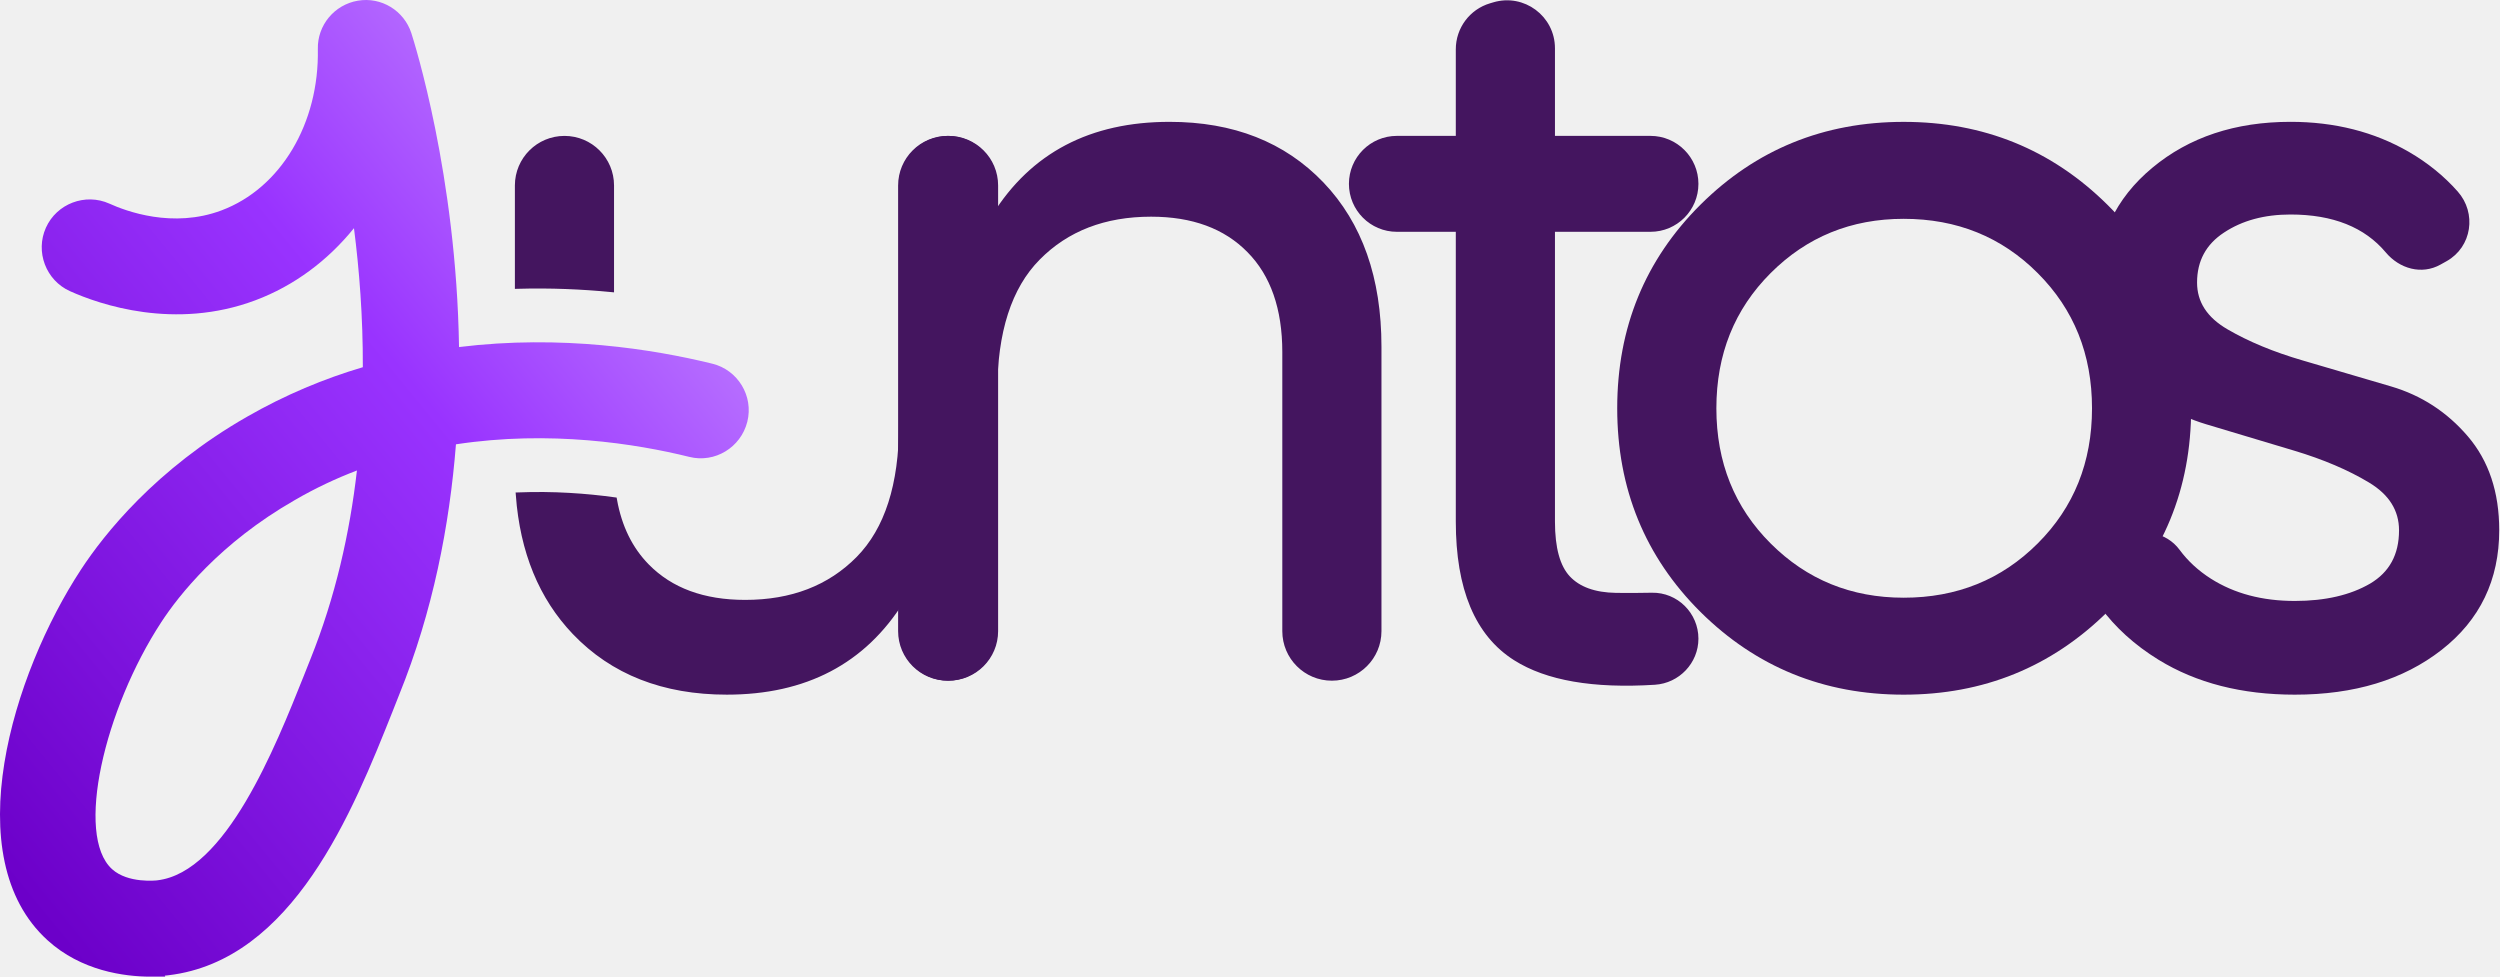
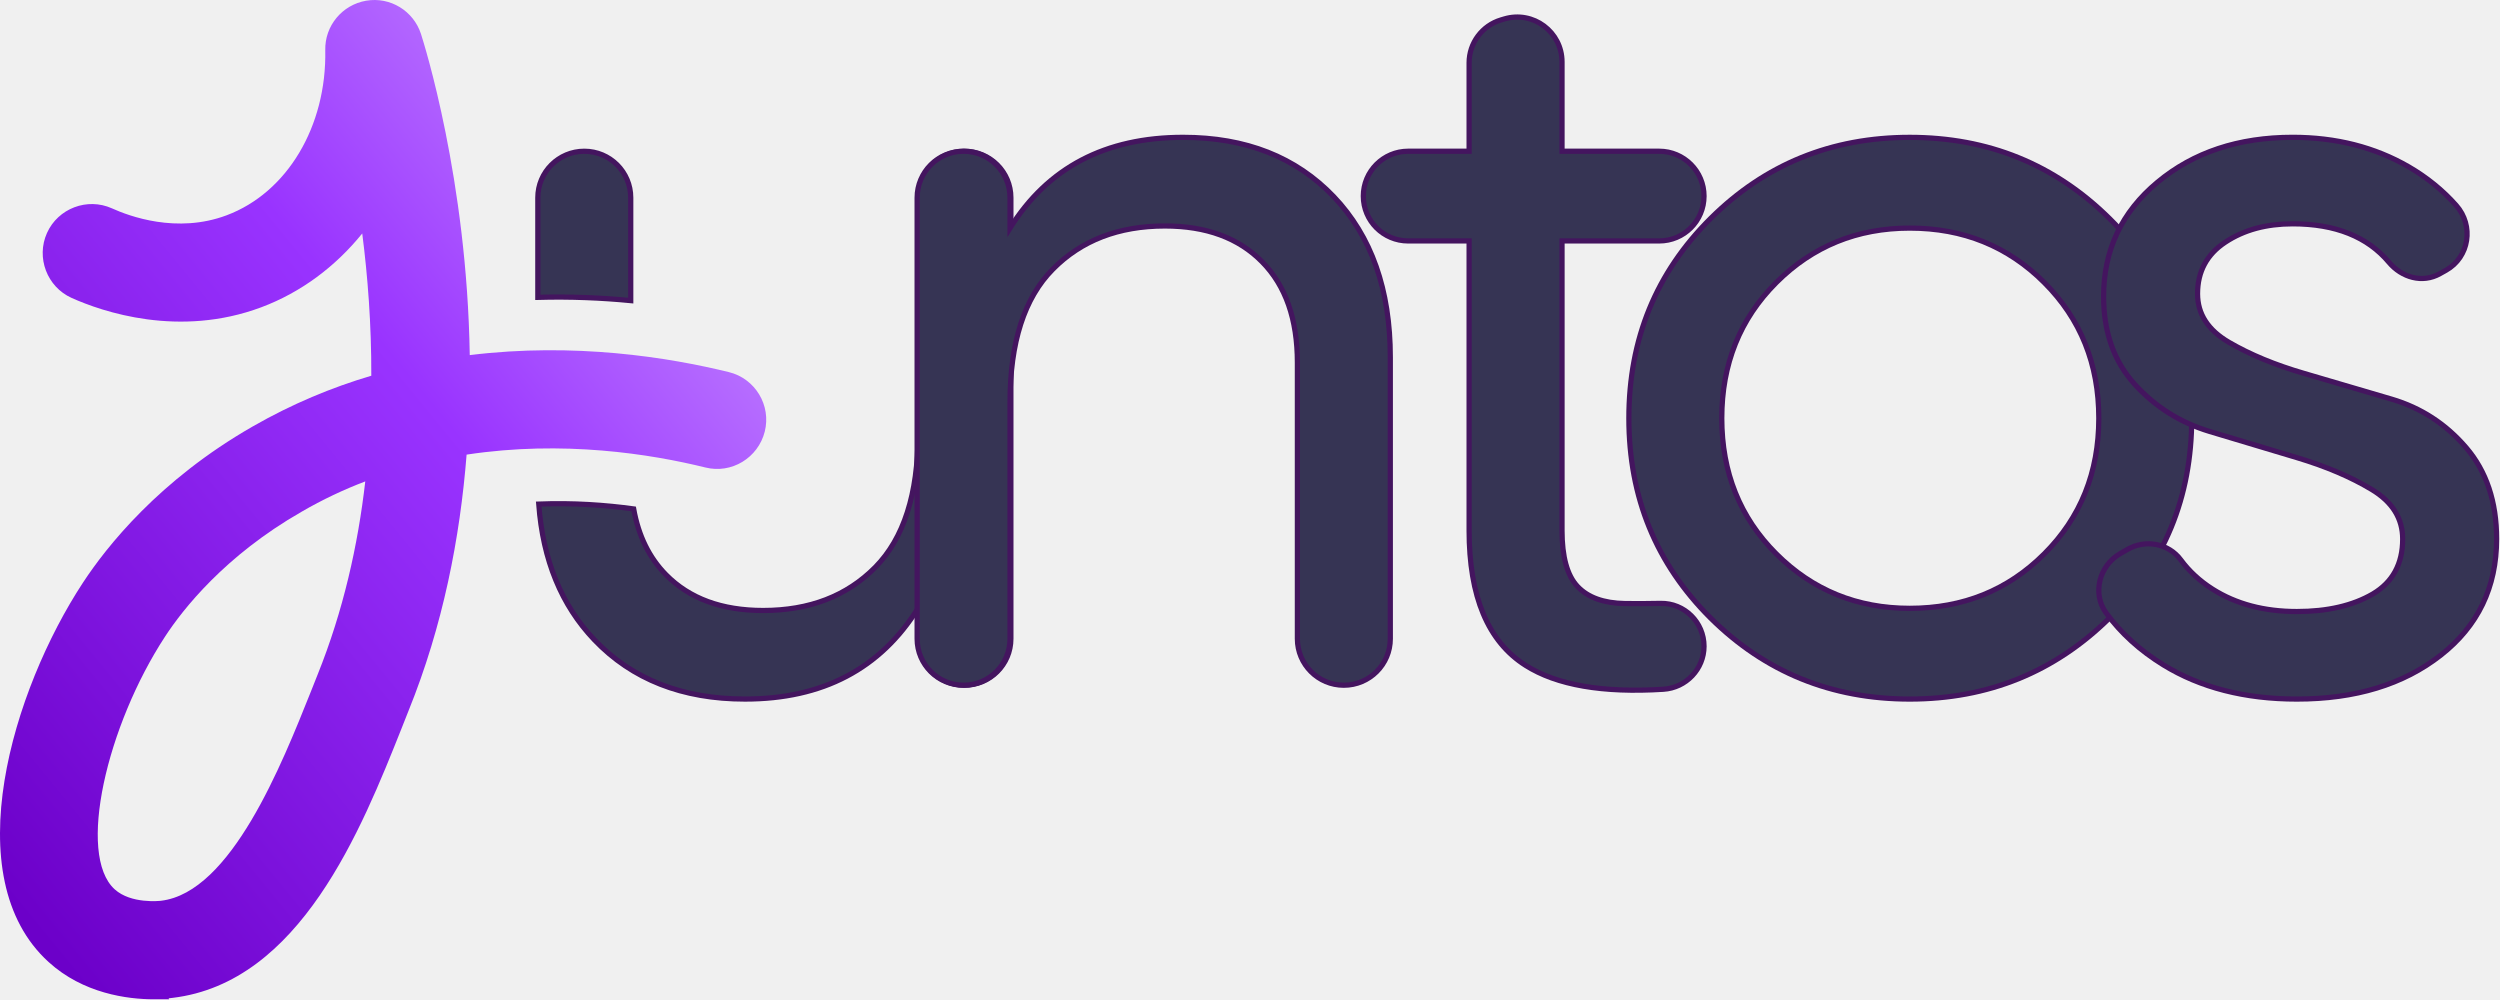
- <svg xmlns="http://www.w3.org/2000/svg" width="2803" height="1095" viewBox="0 0 2803 1095" fill="none">
-   <g clip-path="url(#clip0_40001672_339)">
-     <path d="M401.158 0.78C427.51 -3.761 452.998 11.934 461.207 37.138C464.649 48.008 511.651 196.35 514.667 389.116C629.466 374.97 732.662 391.576 798.495 407.733C827.307 414.711 845.154 444.103 837.869 472.927C830.595 501.715 801.487 519.504 772.699 512.23C713.241 497.54 616.787 482.105 511.214 498.167C504.046 589.074 485.418 685.492 447.498 779.084L440.189 797.583C395.67 909.531 328.631 1076.75 189.03 1093.44C187.906 1093.6 186.475 1093.77 184.748 1093.91L185.292 1095H168.568C139.567 1095 91.085 1088.65 53.225 1054.14C-48.741 961.442 13.768 755.902 90.932 638.395C116.527 599.364 174.245 526.056 276.933 467.273C319.95 442.589 363.452 424.552 406.8 411.707C407.001 355.218 402.814 302.242 396.876 255.819C367.508 292.118 329.837 320.398 286.194 336.732C196.067 370.476 112.02 341.522 78.465 326.454C51.475 314.33 39.363 282.266 51.486 255.275C63.622 228.284 95.674 216.173 122.665 228.308C141.234 236.729 193.666 256.446 248.345 235.89C314.686 211.004 357.987 138.406 356.367 54.974C355.752 28.351 374.818 5.322 401.158 0.78ZM400.188 527.511C376.769 536.429 353.398 547.393 330.334 560.806C246.323 608.944 200.313 667.739 180.904 697.438C117.035 795.063 83.894 936.569 125.634 974.476C143.6 990.799 175.511 987.132 176.197 987.049L176.28 987.037L176.398 987.025C253.242 977.93 308.879 837.111 340.47 758.138L348.04 739.072C376.083 669.312 392.216 597.318 400.188 527.511Z" fill="url(#paint0_linear_40001672_339)" />
-     <path d="M580.246 207.939C580.246 178.879 603.842 155.33 632.903 155.33C661.963 155.33 685.5 178.879 685.5 207.939V324.524C652.678 321.354 617.314 319.793 580.246 320.834V207.939ZM1010.91 207.939C1010.91 178.879 1034.46 155.33 1063.52 155.33C1092.57 155.33 1116.13 178.879 1116.13 207.939V707.632C1116.13 736.693 1092.58 760.23 1063.52 760.23C1034.46 760.23 1010.91 736.693 1010.91 707.632V673.096C968.18 741.625 902.785 775.889 814.894 775.889C743.988 775.889 687.073 753.547 644.375 708.839C607.036 669.701 585.994 618.476 581.275 555.02C620.578 553.495 657.137 556.156 688.824 560.508C694.264 590.965 706.447 615.803 725.371 635.022C751.971 662.06 788.696 675.556 835.474 675.556C887.941 675.556 930.284 659.234 962.574 626.542C994.768 593.851 1010.91 543.619 1010.91 475.906V207.939Z" fill="#44155F" stroke="#44155F" stroke-width="5.914" stroke-miterlimit="10" />
-     <path d="M1311.2 139.574C1382.19 139.574 1438.98 161.917 1481.81 206.72C1524.54 251.523 1545.94 312.151 1545.94 388.746V707.619C1545.94 736.679 1522.34 760.228 1493.28 760.228C1464.22 760.228 1440.68 736.679 1440.68 707.619V394.849C1440.68 345.647 1427.35 307.526 1400.72 280.583C1374.13 253.486 1337.39 239.991 1290.61 239.991C1238.15 239.991 1195.81 256.36 1163.61 289.004C1131.32 321.613 1115.17 371.845 1115.17 439.558V707.619C1115.17 736.679 1091.62 760.228 1062.56 760.228C1033.5 760.228 1009.92 736.679 1009.92 707.619V207.973C1009.92 178.913 1033.5 155.317 1062.56 155.317C1091.62 155.317 1115.17 178.913 1115.17 207.973V242.368C1157.92 173.839 1223.3 139.574 1311.2 139.574Z" fill="#44155F" stroke="#44155F" stroke-width="5.914" stroke-miterlimit="10" />
-     <path d="M1850.51 256.943H1740.46V584.769C1740.46 614.645 1746.24 635.805 1757.95 648.283C1769.69 660.785 1787.59 667.29 1811.81 667.692C1823.88 667.881 1837.28 667.834 1852.12 667.515C1879.17 666.983 1901.32 689.041 1901.32 716.091C1901.32 741.828 1880.96 763.176 1855.27 764.797C1786.51 769.138 1734.53 760.125 1699.28 737.794C1656.54 710.792 1635.2 659.803 1635.2 584.769V256.943H1566.18C1538.1 256.943 1515.37 234.199 1515.37 206.132C1515.37 178.1 1538.1 155.308 1566.18 155.308H1635.2V55.211C1635.2 32.786 1649.9 12.963 1671.43 6.553L1675.06 5.476C1707.67 -4.293 1740.46 20.095 1740.46 54.135V155.308H1850.51C1878.58 155.308 1901.32 178.1 1901.32 206.132C1901.32 234.199 1878.58 256.943 1850.51 256.943Z" fill="#44155F" stroke="#44155F" stroke-width="5.914" stroke-miterlimit="10" />
-     <path d="M2134.37 673.106C2194.83 673.106 2245.64 652.526 2286.77 611.401C2327.94 570.324 2348.52 519.016 2348.52 457.796C2348.52 396.446 2327.94 345.28 2286.77 304.108C2245.64 262.936 2194.83 242.391 2134.37 242.391C2074.72 242.391 2024.31 262.936 1983.14 304.108C1941.98 345.28 1921.44 396.446 1921.44 457.796C1921.44 519.016 1941.98 570.324 1983.14 611.401C2024.31 652.526 2074.72 673.106 2134.37 673.106ZM2360.63 684.058C2298.51 745.266 2223.08 775.899 2134.37 775.899C2045.66 775.899 1970.45 745.266 1908.7 684.058C1847.08 622.696 1816.18 547.272 1816.18 457.796C1816.18 368.19 1847.08 292.895 1908.7 231.545C1970.45 170.184 2045.66 139.598 2134.37 139.598C2223.08 139.598 2298.51 170.184 2360.63 231.545C2422.74 292.895 2453.77 368.19 2453.77 457.796C2453.77 547.272 2422.74 622.696 2360.63 684.058Z" fill="#44155F" stroke="#44155F" stroke-width="5.914" stroke-miterlimit="10" />
-     <path d="M2460.39 316.789C2460.39 339.759 2472.33 358.056 2496.05 371.823C2519.77 385.638 2548.12 397.43 2580.99 406.987C2613.87 416.721 2646.87 426.36 2680.15 436.13C2713.42 445.959 2741.58 464.161 2764.64 491.069C2787.65 517.942 2799.17 552.384 2799.17 594.443C2799.17 649.299 2778 693.286 2735.67 726.344C2693.34 759.438 2639.06 775.902 2572.92 775.902C2514.03 775.902 2463.62 762.986 2421.69 737.202C2395.24 720.915 2373.57 701.27 2356.75 678.265C2340.7 656.242 2349.13 624.674 2372.76 611.131L2381.02 606.377C2401.33 594.715 2427.48 599.375 2441.38 618.216C2450.84 631.037 2462.82 642.12 2477.34 651.357C2504.03 668.27 2535.83 676.739 2572.92 676.739C2607.59 676.739 2636.25 670.056 2658.89 656.869C2681.41 643.551 2692.75 622.793 2692.75 594.62C2692.75 571.308 2681.05 552.514 2657.58 538.427C2634.18 524.352 2606.02 512.335 2573.15 502.459C2540.36 492.642 2507.26 482.683 2473.98 472.725C2440.71 462.683 2412.46 444.882 2389 419.098C2365.68 393.219 2353.97 360.209 2353.97 319.841C2353.97 267.468 2374.34 224.227 2415.09 190.364C2455.78 156.514 2506.77 139.553 2568.12 139.553C2617.31 139.553 2661.04 150.73 2699.35 172.836C2720.11 184.9 2738.14 199.471 2753.34 216.645C2773.66 239.52 2768.41 275.227 2741.77 290.201L2734.87 294.057C2715.17 305.139 2691.77 298.457 2677.23 281.141C2652.88 252.128 2616.46 237.544 2568.12 237.544C2538.26 237.544 2512.86 244.416 2491.88 258.314C2470.93 272.081 2460.39 291.597 2460.39 316.789Z" fill="#44155F" stroke="#44155F" stroke-width="5.914" stroke-miterlimit="10" />
-   </g>
+ <svg xmlns="http://www.w3.org/2000/svg" width="2832" height="1132" viewBox="0 0 2832 1132" fill="none">
+   <path d="M414.777 0.807C442.024 -3.889 468.378 12.337 476.865 38.393C480.424 49.63 529.022 202.985 532.141 402.264C650.837 387.641 757.536 404.808 825.604 421.51C855.394 428.724 873.848 459.109 866.315 488.907C858.794 518.668 828.698 537.058 798.932 529.538C737.456 514.352 637.727 498.395 528.57 515C521.159 608.979 501.898 708.655 462.691 805.41L455.134 824.533C409.103 940.264 339.788 1113.13 195.447 1130.39C194.286 1130.56 192.806 1130.73 191.02 1130.88L191.583 1132H174.291C144.305 1132 94.178 1125.43 55.032 1089.75C-50.395 993.93 14.236 781.444 94.019 659.966C120.483 619.616 180.161 543.832 286.335 483.062C330.812 457.544 375.791 438.897 420.611 425.619C420.819 367.221 416.49 312.455 410.35 264.463C379.985 301.989 341.036 331.224 295.91 348.11C202.724 382.994 115.823 353.062 81.129 337.484C53.222 324.952 40.7 291.803 53.234 263.901C65.782 235.998 98.923 223.477 126.83 236.023C146.029 244.728 200.241 265.111 256.777 243.86C325.37 218.134 370.141 143.083 368.466 56.832C367.83 29.308 387.543 5.502 414.777 0.807ZM413.775 545.336C389.561 554.555 365.396 565.89 341.549 579.755C254.685 629.521 207.114 690.302 187.046 721.005C121.008 821.929 86.742 968.216 129.899 1007.4C148.475 1024.28 181.469 1020.49 182.179 1020.4L182.264 1020.39L182.387 1020.38C261.84 1010.97 319.365 865.397 352.03 783.755L359.856 764.045C388.852 691.928 405.532 617.501 413.775 545.336Z" fill="url(#paint0_linear_40001674_292)" />
+   <path d="M609.246 223.939C609.246 194.879 632.842 171.33 661.903 171.33C690.963 171.33 714.5 194.879 714.5 223.939V340.524C681.678 337.354 646.314 335.793 609.246 336.834V223.939ZM1039.91 223.939C1039.91 194.879 1063.46 171.33 1092.52 171.33C1121.57 171.33 1145.13 194.879 1145.13 223.939V723.632C1145.13 752.693 1121.58 776.229 1092.52 776.229C1063.46 776.229 1039.91 752.693 1039.91 723.632V689.096C997.18 757.625 931.785 791.889 843.894 791.889C772.988 791.889 716.073 769.547 673.375 724.839C636.036 685.701 614.994 634.476 610.275 571.02C649.578 569.495 686.137 572.156 717.824 576.508C723.264 606.965 735.447 631.803 754.371 651.022C780.971 678.06 817.696 691.556 864.474 691.556C916.941 691.556 959.284 675.234 991.574 642.542C1023.77 609.851 1039.91 559.619 1039.91 491.906V223.939Z" fill="#363454" stroke-width="5.914" stroke-miterlimit="10" stroke="#44155F" />
+   <path d="M1340.2 155.574C1411.19 155.574 1467.98 177.917 1510.81 222.72C1553.54 267.523 1574.94 328.151 1574.94 404.746V723.619C1574.94 752.679 1551.34 776.228 1522.28 776.228C1493.22 776.228 1469.68 752.679 1469.68 723.619V410.849C1469.68 361.647 1456.35 323.526 1429.72 296.583C1403.13 269.486 1366.39 255.991 1319.61 255.991C1267.15 255.991 1224.81 272.36 1192.61 305.004C1160.32 337.613 1144.17 387.845 1144.17 455.558V723.619C1144.17 752.679 1120.62 776.228 1091.56 776.228C1062.5 776.228 1038.92 752.679 1038.92 723.619V223.973C1038.92 194.913 1062.5 171.317 1091.56 171.317C1120.62 171.317 1144.17 194.913 1144.17 223.973V258.368C1186.92 189.839 1252.3 155.574 1340.2 155.574Z" fill="#363454" stroke-width="5.914" stroke-miterlimit="10" stroke="#44155F" />
+   <path d="M1879.51 272.943H1769.46V600.769C1769.46 630.645 1775.24 651.805 1786.95 664.283C1798.69 676.785 1816.59 683.29 1840.81 683.692C1852.88 683.881 1866.28 683.834 1881.12 683.515C1908.17 682.983 1930.32 705.041 1930.32 732.091C1930.32 757.828 1909.96 779.177 1884.27 780.797C1815.51 785.138 1763.53 776.125 1728.28 753.794C1685.54 726.792 1664.2 675.803 1664.2 600.769V272.943H1595.18C1567.1 272.943 1544.37 250.199 1544.37 222.132C1544.37 194.1 1567.1 171.308 1595.18 171.308H1664.2V71.211C1664.2 48.786 1678.9 28.963 1700.43 22.552L1704.06 21.476C1736.67 11.707 1769.46 36.095 1769.46 70.135V171.308H1879.51C1907.58 171.308 1930.32 194.1 1930.32 222.132C1930.32 250.199 1907.58 272.943 1879.51 272.943Z" fill="#363454" stroke-width="5.914" stroke-miterlimit="10" stroke="#44155F" />
+   <path d="M2163.37 689.106C2223.83 689.106 2274.64 668.526 2315.77 627.401C2356.94 586.324 2377.52 535.016 2377.52 473.796C2377.52 412.446 2356.94 361.28 2315.77 320.108C2274.64 278.936 2223.83 258.391 2163.37 258.391C2103.72 258.391 2053.31 278.936 2012.14 320.108C1970.98 361.28 1950.44 412.446 1950.44 473.796C1950.44 535.016 1970.98 586.324 2012.14 627.401C2053.31 668.526 2103.72 689.106 2163.37 689.106ZM2389.63 700.058C2327.51 761.266 2252.08 791.899 2163.37 791.899C2074.66 791.899 1999.45 761.266 1937.7 700.058C1876.08 638.696 1845.18 563.272 1845.18 473.796C1845.18 384.19 1876.08 308.895 1937.7 247.545C1999.45 186.184 2074.66 155.598 2163.37 155.598C2252.08 155.598 2327.51 186.184 2389.63 247.545C2451.74 308.895 2482.77 384.19 2482.77 473.796C2482.77 563.272 2451.74 638.696 2389.63 700.058Z" fill="#363454" stroke-width="5.914" stroke-miterlimit="10" stroke="#44155F" />
+   <path d="M2489.39 332.789C2489.39 355.759 2501.33 374.056 2525.05 387.823C2548.77 401.638 2577.12 413.43 2609.99 422.987C2642.87 432.721 2675.87 442.36 2709.15 452.13C2742.42 461.959 2770.58 480.161 2793.64 507.069C2816.65 533.942 2828.17 568.384 2828.17 610.443C2828.17 665.299 2807 709.286 2764.67 742.344C2722.34 775.438 2668.06 791.902 2601.92 791.902C2543.03 791.902 2492.62 778.986 2450.69 753.202C2424.24 736.915 2402.57 717.27 2385.75 694.265C2369.7 672.242 2378.13 640.674 2401.76 627.131L2410.02 622.377C2430.33 610.715 2456.48 615.375 2470.38 634.216C2479.84 647.037 2491.82 658.12 2506.34 667.357C2533.03 684.27 2564.83 692.739 2601.92 692.739C2636.59 692.739 2665.25 686.056 2687.89 672.869C2710.41 659.551 2721.75 638.793 2721.75 610.62C2721.75 587.308 2710.05 568.514 2686.58 554.427C2663.18 540.352 2635.02 528.335 2602.15 518.459C2569.36 508.642 2536.26 498.683 2502.98 488.725C2469.71 478.683 2441.46 460.882 2418 435.098C2394.68 409.219 2382.97 376.209 2382.97 335.841C2382.97 283.468 2403.34 240.227 2444.09 206.364C2484.78 172.514 2535.77 155.553 2597.12 155.553C2646.31 155.553 2690.04 166.73 2728.35 188.836C2749.11 200.9 2767.14 215.471 2782.34 232.645C2802.66 255.52 2797.41 291.227 2770.77 306.201L2763.87 310.057C2744.17 321.139 2720.77 314.457 2706.23 297.141C2681.88 268.128 2645.46 253.544 2597.12 253.544C2567.26 253.544 2541.86 260.416 2520.88 274.314C2499.93 288.081 2489.39 307.597 2489.39 332.789Z" fill="#363454" stroke-width="5.914" stroke-miterlimit="10" stroke="#44155F" />
  <defs>
-     <linearGradient id="paint0_linear_40001672_339" x1="62.734" y1="1049.49" x2="1031.21" y2="257.605" gradientUnits="userSpaceOnUse">
+     <linearGradient id="paint0_linear_40001674_292" x1="64.864" y1="1084.95" x2="1066.1" y2="266.158" gradientUnits="userSpaceOnUse">
      <stop stop-color="#6C00C9" />
      <stop offset="0.56" stop-color="#9933FF" />
      <stop offset="0.99" stop-color="#CF9FFF" />
    </linearGradient>
-     <clipPath id="clip0_40001672_339">
-       <rect width="2802.14" height="1095" fill="white" />
-     </clipPath>
  </defs>
</svg>
